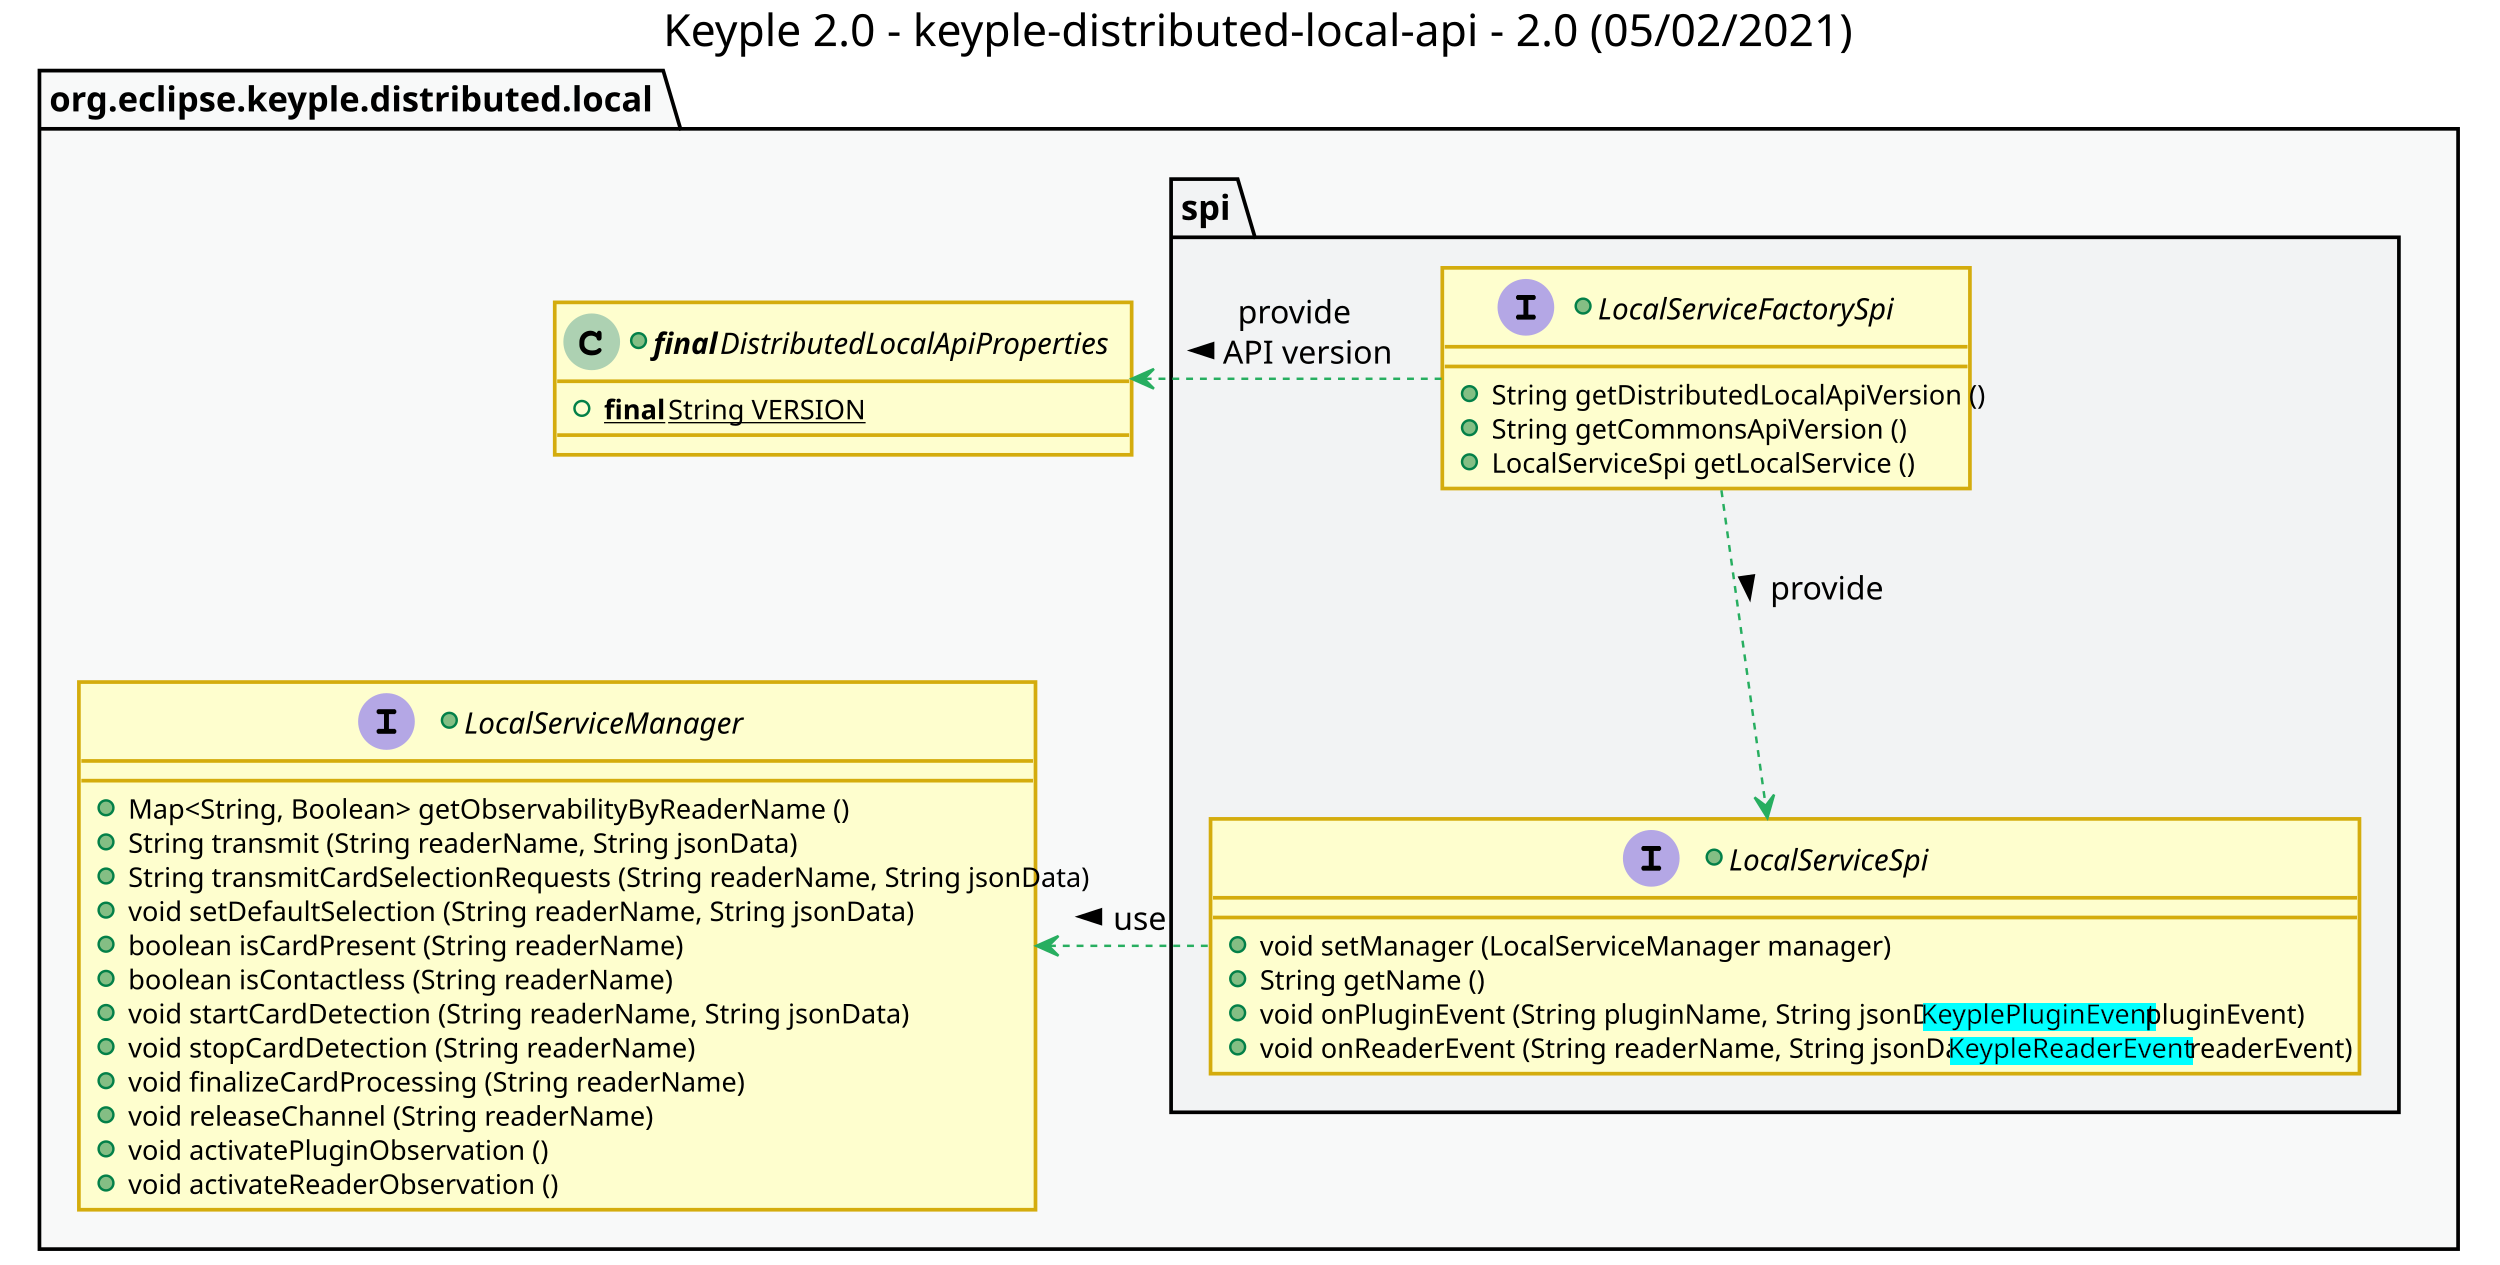
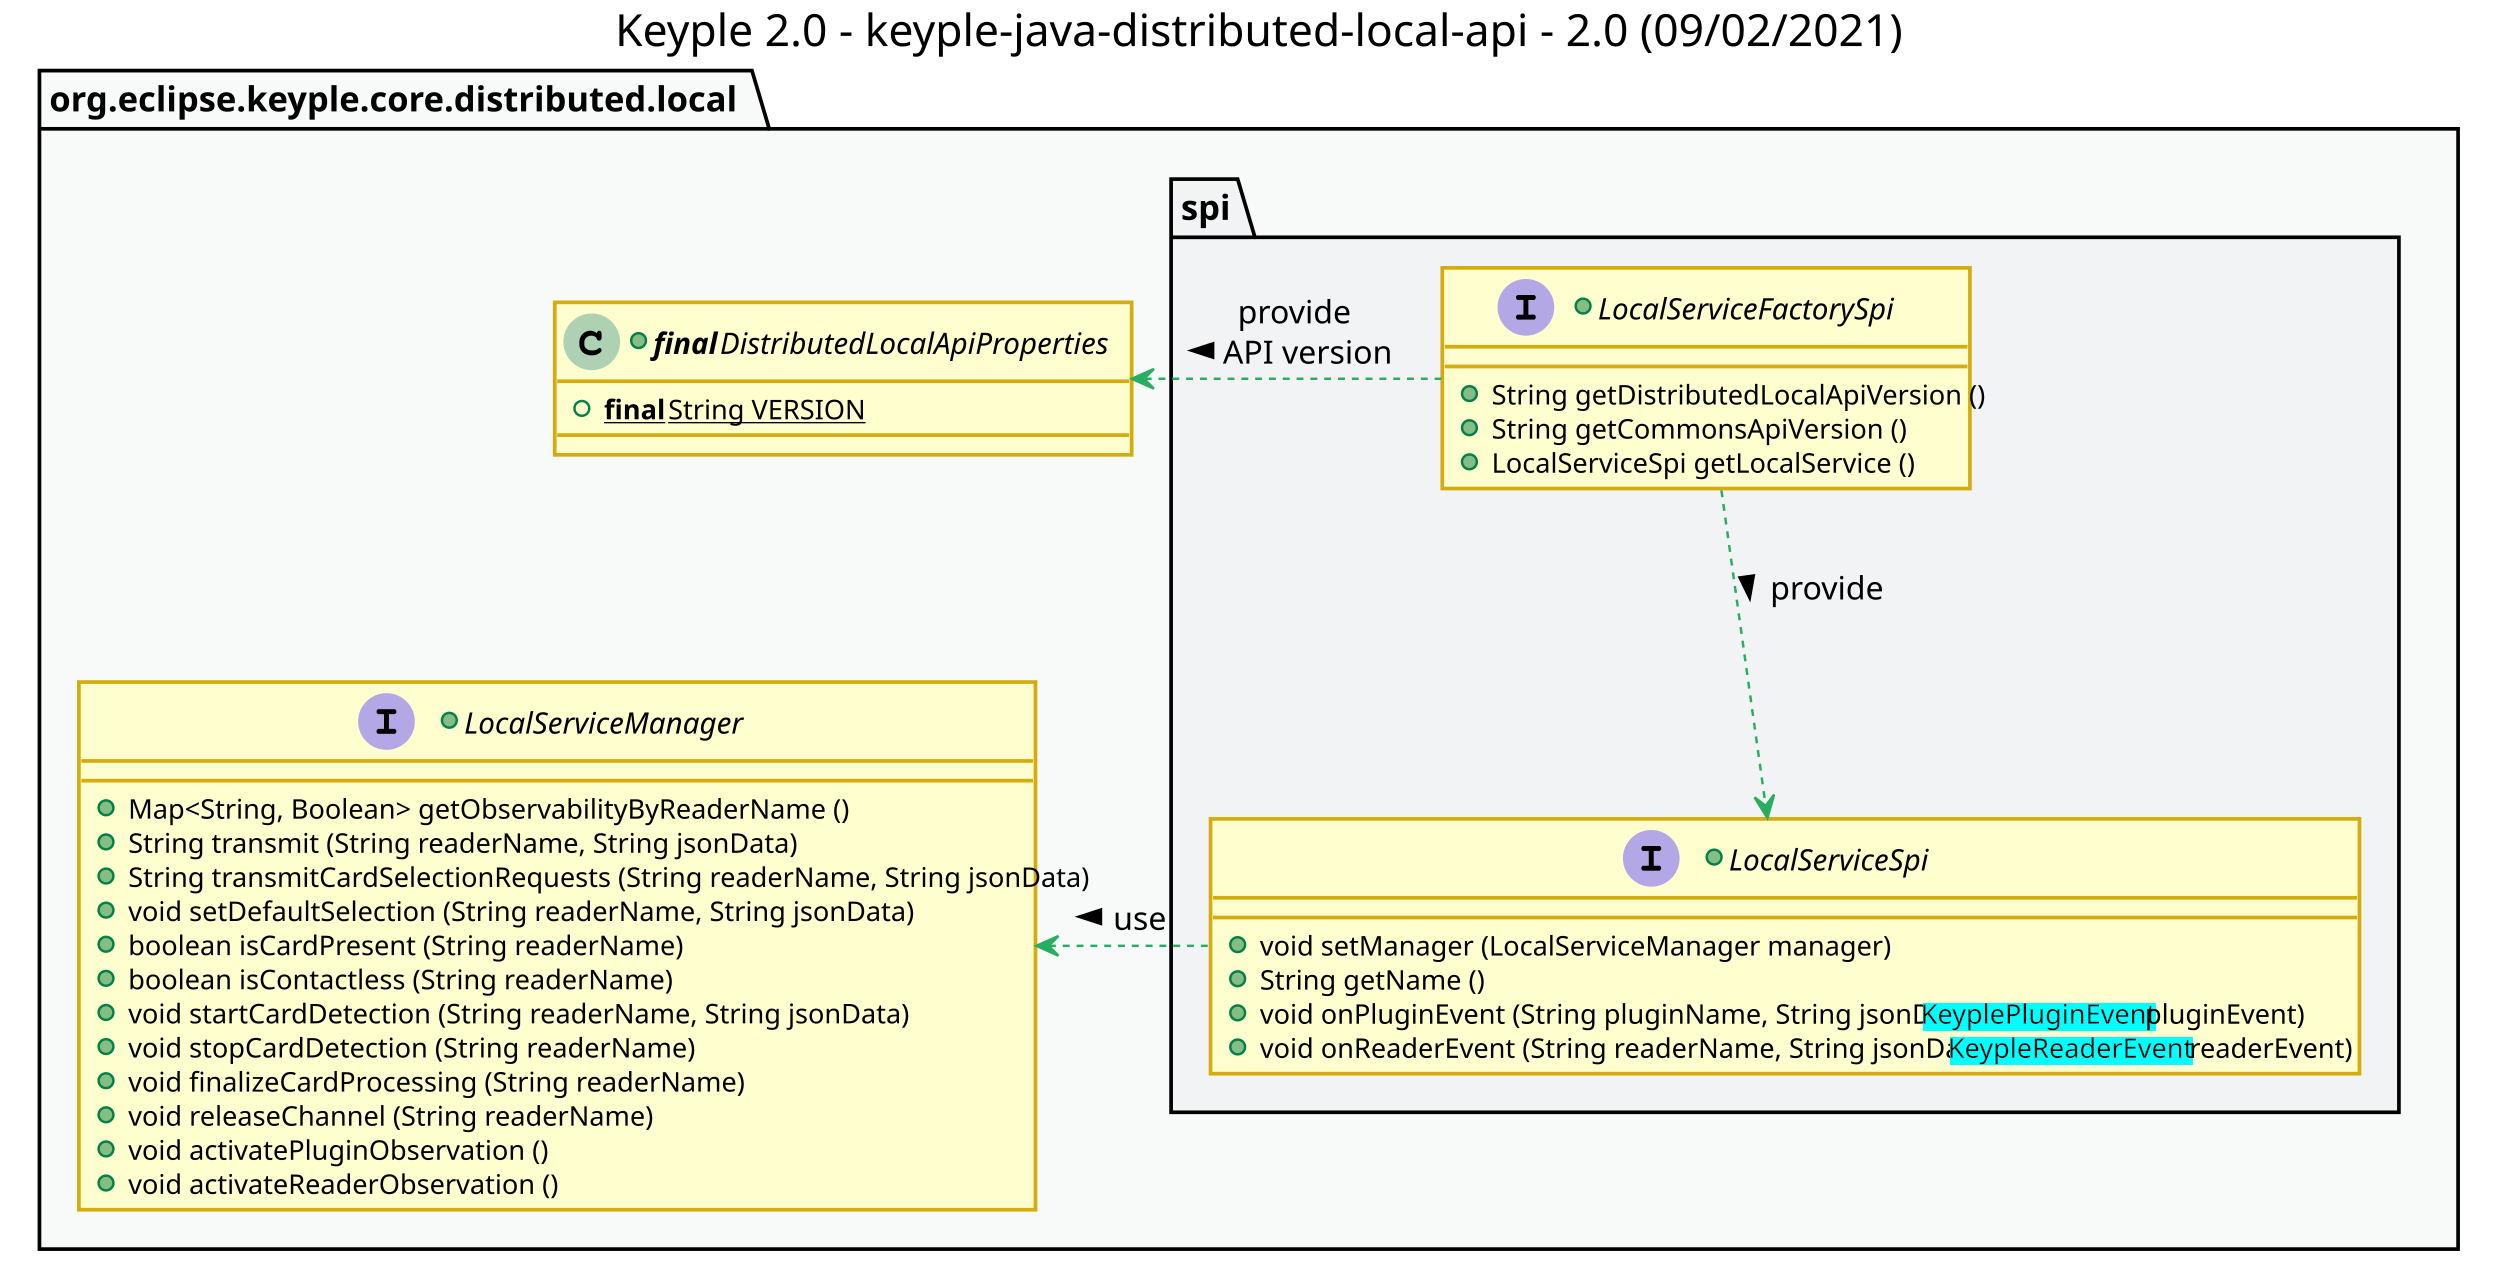
<svg xmlns="http://www.w3.org/2000/svg" contentScriptType="application/ecmascript" contentStyleType="text/css" height="1282.5px" preserveAspectRatio="none" style="width:2535px;height:1282px;" version="1.1" viewBox="0 0 2535 1282" width="2535px" zoomAndPan="magnify">
  <defs>
-     <filter height="1" id="b1jd0j4vb4sqqg0" width="1" x="0" y="0">
+     <filter height="1" id="b1kisjkigzd89c0" width="1" x="0" y="0">
      <feFlood flood-color="#00FFFF" result="flood" />
      <feComposite in="SourceGraphic" in2="flood" operator="over" />
    </filter>
  </defs>
  <g>
-     <text fill="#000000" font-family="sans-serif" font-size="45" lengthAdjust="spacing" textLength="1157.5" x="672.5" y="46.714">Keyple 2.0 - keyple-distributed-local-api - 2.0 (05/02/2021)</text>
-     <polygon fill="#F8F9F9" points="40,71.602,672.5,71.602,690,130.625,2492.5,130.625,2492.5,1266.602,40,1266.602,40,71.602" style="stroke:#000000;stroke-width:3.75;" />
-     <line style="stroke:#000000;stroke-width:3.75;" x1="40" x2="690" y1="130.625" y2="130.625" />
-     <text fill="#000000" font-family="sans-serif" font-size="35" font-weight="bold" lengthAdjust="spacing" textLength="617.5" x="50" y="112.935">org.eclipse.keyple.distributed.local</text>
+     <text fill="#000000" font-family="sans-serif" font-size="45" lengthAdjust="spacing" textLength="1255" x="623.75" y="46.714">Keyple 2.0 - keyple-java-distributed-local-api - 2.0 (09/02/2021)</text>
+     <polygon fill="#F8F9F9" points="40,71.602,762.5,71.602,780,130.625,2492.5,130.625,2492.5,1266.602,40,1266.602,40,71.602" style="stroke:#000000;stroke-width:3.75;" />
+     <line style="stroke:#000000;stroke-width:3.75;" x1="40" x2="780" y1="130.625" y2="130.625" />
+     <text fill="#000000" font-family="sans-serif" font-size="35" font-weight="bold" lengthAdjust="spacing" textLength="707.5" x="50" y="112.935">org.eclipse.keyple.core.distributed.local</text>
    <polygon fill="#F2F3F4" points="1187.5,181.602,1255,181.602,1272.5,240.625,2432.5,240.625,2432.5,1127.852,1187.5,1127.852,1187.5,181.602" style="stroke:#000000;stroke-width:3.75;" />
    <line style="stroke:#000000;stroke-width:3.75;" x1="1187.5" x2="1272.5" y1="240.625" y2="240.625" />
    <text fill="#000000" font-family="sans-serif" font-size="35" font-weight="bold" lengthAdjust="spacing" textLength="52.5" x="1197.5" y="222.935">spi</text>
    <rect codeLine="48" fill="#FEFECE" height="154.59" id="ApiProperties" style="stroke:#D4AC0D;stroke-width:3.75;" width="585" x="562.5" y="306.602" />
    <ellipse cx="600" cy="346.602" fill="#ADD1B2" rx="27.5" ry="27.5" style="stroke:#ADD1B2;stroke-width:2.5;" />
    <path d="M605,337.852 Q605.508,336.602 606.094,335.977 Q606.68,335.352 607.344,335.352 Q608.516,335.352 609.258,336.055 Q610,336.758 610,338.398 L610,342.305 Q610,343.945 609.297,344.648 Q608.594,345.352 607.5,345.352 Q606.523,345.352 605.898,344.922 Q605.273,344.492 605,343.359 Q604.883,342.578 604.453,342.148 Q603.672,341.328 602.266,340.859 Q600.859,340.352 599.453,340.352 Q597.695,340.352 596.211,341.055 Q594.766,341.758 593.633,343.32 Q592.5,344.883 592.5,347.031 L592.5,349.336 Q592.5,351.914 594.609,353.633 Q596.719,355.352 600.469,355.352 Q602.695,355.352 604.258,354.844 Q605.156,354.57 606.172,353.672 Q606.836,353.164 607.188,353.008 Q607.539,352.852 607.969,352.852 Q608.789,352.852 609.375,353.516 Q610,354.141 610,355.039 Q610,355.898 609.141,356.914 Q607.891,358.398 605.898,359.219 Q603.281,360.352 600.078,360.352 Q596.328,360.352 593.32,358.867 Q590.898,357.695 589.18,355.156 Q587.5,352.617 587.5,349.609 L587.5,346.875 Q587.5,343.75 588.984,341.016 Q590.508,338.281 593.125,336.836 Q595.781,335.352 598.75,335.352 Q600.547,335.352 602.109,335.977 Q603.672,336.602 605,337.852 Z " fill="#000000" />
    <ellipse cx="647.5" cy="345.352" fill="#84BE84" rx="7.5" ry="7.5" style="stroke:#038048;stroke-width:2.5;" />
    <text fill="#000000" font-family="sans-serif" font-size="30" font-style="italic" font-weight="bold" lengthAdjust="spacing" textLength="60" x="662.5" y="358.877">final</text>
    <text fill="#000000" font-family="sans-serif" font-size="30" font-style="italic" lengthAdjust="spacing" textLength="410" x="730" y="358.877">DistributedLocalApiProperties</text>
    <line style="stroke:#D4AC0D;stroke-width:3.75;" x1="565" x2="1145" y1="386.602" y2="386.602" />
    <ellipse cx="590" cy="414.102" fill="none" rx="7.5" ry="7.5" style="stroke:#038048;stroke-width:2.5;" />
    <text fill="#000000" font-family="sans-serif" font-size="27.5" font-weight="bold" lengthAdjust="spacing" text-decoration="underline" textLength="57.5" x="612.5" y="425.149">final</text>
    <text fill="#000000" font-family="sans-serif" font-size="27.5" lengthAdjust="spacing" text-decoration="underline" textLength="190" x="677.5" y="425.149">String VERSION</text>
    <line style="stroke:#D4AC0D;stroke-width:3.75;" x1="565" x2="1145" y1="441.191" y2="441.191" />
    <rect codeLine="51" fill="#FEFECE" height="535.078" id="LocalServiceManager" style="stroke:#D4AC0D;stroke-width:3.75;" width="970" x="80" y="691.602" />
    <ellipse cx="391.875" cy="731.602" fill="#B4A7E5" rx="27.5" ry="27.5" style="stroke:#B4A7E5;stroke-width:2.5;" />
    <path d="M394.375,724.102 L394.375,739.102 L399.375,739.102 L400.586,739.102 L401.875,740.664 L401.875,741.602 L401.875,742.539 L400.586,744.102 L399.375,744.102 L384.375,744.102 L383.164,744.102 L381.875,742.539 L381.875,741.602 L381.875,740.664 L383.164,739.102 L384.375,739.102 L389.375,739.102 L389.375,724.102 L384.375,724.102 L383.164,724.102 L381.875,722.539 L381.875,721.602 L381.875,720.664 L383.164,719.102 L384.375,719.102 L399.375,719.102 L400.586,719.102 L401.875,720.664 L401.875,721.602 L401.875,722.539 L400.586,724.102 L399.375,724.102 L394.375,724.102 Z " fill="#000000" />
    <ellipse cx="455.625" cy="730.352" fill="#84BE84" rx="7.5" ry="7.5" style="stroke:#038048;stroke-width:2.5;" />
    <text fill="#000000" font-family="sans-serif" font-size="30" font-style="italic" lengthAdjust="spacing" textLength="297.5" x="470.625" y="743.877">LocalServiceManager</text>
    <line style="stroke:#D4AC0D;stroke-width:3.75;" x1="82.5" x2="1047.5" y1="771.602" y2="771.602" />
    <line style="stroke:#D4AC0D;stroke-width:3.75;" x1="82.5" x2="1047.5" y1="791.602" y2="791.602" />
    <ellipse cx="107.5" cy="819.102" fill="#84BE84" rx="7.5" ry="7.5" style="stroke:#038048;stroke-width:2.5;" />
    <text fill="#000000" font-family="sans-serif" font-size="27.5" lengthAdjust="spacing" textLength="680" x="130" y="830.149">Map&lt;String, Boolean&gt; getObservabilityByReaderName ()</text>
    <ellipse cx="107.5" cy="853.691" fill="#84BE84" rx="7.5" ry="7.5" style="stroke:#038048;stroke-width:2.5;" />
    <text fill="#000000" font-family="sans-serif" font-size="27.5" lengthAdjust="spacing" textLength="622.5" x="130" y="864.739">String transmit (String readerName, String jsonData)</text>
    <ellipse cx="107.5" cy="888.281" fill="#84BE84" rx="7.5" ry="7.5" style="stroke:#038048;stroke-width:2.5;" />
    <text fill="#000000" font-family="sans-serif" font-size="27.5" lengthAdjust="spacing" textLength="905" x="130" y="899.329">String transmitCardSelectionRequests (String readerName, String jsonData)</text>
    <ellipse cx="107.5" cy="922.871" fill="#84BE84" rx="7.5" ry="7.5" style="stroke:#038048;stroke-width:2.5;" />
    <text fill="#000000" font-family="sans-serif" font-size="27.5" lengthAdjust="spacing" textLength="740" x="130" y="933.918">void setDefaultSelection (String readerName, String jsonData)</text>
    <ellipse cx="107.5" cy="957.461" fill="#84BE84" rx="7.5" ry="7.5" style="stroke:#038048;stroke-width:2.5;" />
    <text fill="#000000" font-family="sans-serif" font-size="27.5" lengthAdjust="spacing" textLength="525" x="130" y="968.508">boolean isCardPresent (String readerName)</text>
    <ellipse cx="107.5" cy="992.051" fill="#84BE84" rx="7.5" ry="7.5" style="stroke:#038048;stroke-width:2.5;" />
    <text fill="#000000" font-family="sans-serif" font-size="27.5" lengthAdjust="spacing" textLength="517.5" x="130" y="1003.098">boolean isContactless (String readerName)</text>
    <ellipse cx="107.5" cy="1026.641" fill="#84BE84" rx="7.5" ry="7.5" style="stroke:#038048;stroke-width:2.5;" />
    <text fill="#000000" font-family="sans-serif" font-size="27.5" lengthAdjust="spacing" textLength="732.5" x="130" y="1037.688">void startCardDetection (String readerName, String jsonData)</text>
    <ellipse cx="107.5" cy="1061.23" fill="#84BE84" rx="7.5" ry="7.5" style="stroke:#038048;stroke-width:2.5;" />
    <text fill="#000000" font-family="sans-serif" font-size="27.5" lengthAdjust="spacing" textLength="532.5" x="130" y="1072.278">void stopCardDetection (String readerName)</text>
    <ellipse cx="107.5" cy="1095.82" fill="#84BE84" rx="7.5" ry="7.5" style="stroke:#038048;stroke-width:2.5;" />
    <text fill="#000000" font-family="sans-serif" font-size="27.5" lengthAdjust="spacing" textLength="587.5" x="130" y="1106.868">void finalizeCardProcessing (String readerName)</text>
    <ellipse cx="107.5" cy="1130.41" fill="#84BE84" rx="7.5" ry="7.5" style="stroke:#038048;stroke-width:2.5;" />
    <text fill="#000000" font-family="sans-serif" font-size="27.5" lengthAdjust="spacing" textLength="497.5" x="130" y="1141.457">void releaseChannel (String readerName)</text>
    <ellipse cx="107.5" cy="1165" fill="#84BE84" rx="7.5" ry="7.5" style="stroke:#038048;stroke-width:2.5;" />
    <text fill="#000000" font-family="sans-serif" font-size="27.5" lengthAdjust="spacing" textLength="397.5" x="130" y="1176.047">void activatePluginObservation ()</text>
    <ellipse cx="107.5" cy="1199.59" fill="#84BE84" rx="7.5" ry="7.5" style="stroke:#038048;stroke-width:2.5;" />
    <text fill="#000000" font-family="sans-serif" font-size="27.5" lengthAdjust="spacing" textLength="415" x="130" y="1210.637">void activateReaderObservation ()</text>
    <rect codeLine="66" fill="#FEFECE" height="223.769" id="LocalServiceFactorySpi" style="stroke:#D4AC0D;stroke-width:3.75;" width="535" x="1462.5" y="271.602" />
    <ellipse cx="1547.25" cy="311.602" fill="#B4A7E5" rx="27.5" ry="27.5" style="stroke:#B4A7E5;stroke-width:2.5;" />
    <path d="M1549.75,304.102 L1549.75,319.102 L1554.75,319.102 L1555.961,319.102 L1557.25,320.664 L1557.25,321.602 L1557.25,322.539 L1555.961,324.102 L1554.75,324.102 L1539.75,324.102 L1538.539,324.102 L1537.25,322.539 L1537.25,321.602 L1537.25,320.664 L1538.539,319.102 L1539.75,319.102 L1544.75,319.102 L1544.75,304.102 L1539.75,304.102 L1538.539,304.102 L1537.25,302.539 L1537.25,301.602 L1537.25,300.664 L1538.539,299.102 L1539.75,299.102 L1554.75,299.102 L1555.961,299.102 L1557.25,300.664 L1557.25,301.602 L1557.25,302.539 L1555.961,304.102 L1554.75,304.102 L1549.75,304.102 Z " fill="#000000" />
    <ellipse cx="1605.25" cy="310.352" fill="#84BE84" rx="7.5" ry="7.5" style="stroke:#038048;stroke-width:2.5;" />
    <text fill="#000000" font-family="sans-serif" font-size="30" font-style="italic" lengthAdjust="spacing" textLength="322.5" x="1620.25" y="323.877">LocalServiceFactorySpi</text>
    <line style="stroke:#D4AC0D;stroke-width:3.75;" x1="1465" x2="1995" y1="351.602" y2="351.602" />
    <line style="stroke:#D4AC0D;stroke-width:3.75;" x1="1465" x2="1995" y1="371.602" y2="371.602" />
    <ellipse cx="1490" cy="399.102" fill="#84BE84" rx="7.5" ry="7.5" style="stroke:#038048;stroke-width:2.5;" />
    <text fill="#000000" font-family="sans-serif" font-size="27.5" lengthAdjust="spacing" textLength="470" x="1512.5" y="410.149">String getDistributedLocalApiVersion ()</text>
    <ellipse cx="1490" cy="433.691" fill="#84BE84" rx="7.5" ry="7.5" style="stroke:#038048;stroke-width:2.5;" />
    <text fill="#000000" font-family="sans-serif" font-size="27.5" lengthAdjust="spacing" textLength="395" x="1512.5" y="444.739">String getCommonsApiVersion ()</text>
    <ellipse cx="1490" cy="468.281" fill="#84BE84" rx="7.5" ry="7.5" style="stroke:#038048;stroke-width:2.5;" />
    <text fill="#000000" font-family="sans-serif" font-size="27.5" lengthAdjust="spacing" textLength="425" x="1512.5" y="479.329">LocalServiceSpi getLocalService ()</text>
    <rect codeLine="71" fill="#FEFECE" height="258.359" id="LocalServiceSpi" style="stroke:#D4AC0D;stroke-width:3.75;" width="1165" x="1227.5" y="830.352" />
    <ellipse cx="1674.375" cy="870.352" fill="#B4A7E5" rx="27.5" ry="27.5" style="stroke:#B4A7E5;stroke-width:2.5;" />
    <path d="M1676.875,862.852 L1676.875,877.852 L1681.875,877.852 L1683.086,877.852 L1684.375,879.414 L1684.375,880.352 L1684.375,881.289 L1683.086,882.852 L1681.875,882.852 L1666.875,882.852 L1665.664,882.852 L1664.375,881.289 L1664.375,880.352 L1664.375,879.414 L1665.664,877.852 L1666.875,877.852 L1671.875,877.852 L1671.875,862.852 L1666.875,862.852 L1665.664,862.852 L1664.375,861.289 L1664.375,860.352 L1664.375,859.414 L1665.664,857.852 L1666.875,857.852 L1681.875,857.852 L1683.086,857.852 L1684.375,859.414 L1684.375,860.352 L1684.375,861.289 L1683.086,862.852 L1681.875,862.852 L1676.875,862.852 Z " fill="#000000" />
    <ellipse cx="1738.125" cy="869.102" fill="#84BE84" rx="7.5" ry="7.5" style="stroke:#038048;stroke-width:2.5;" />
    <text fill="#000000" font-family="sans-serif" font-size="30" font-style="italic" lengthAdjust="spacing" textLength="222.5" x="1753.125" y="882.627">LocalServiceSpi</text>
    <line style="stroke:#D4AC0D;stroke-width:3.75;" x1="1230" x2="2390" y1="910.352" y2="910.352" />
    <line style="stroke:#D4AC0D;stroke-width:3.75;" x1="1230" x2="2390" y1="930.352" y2="930.352" />
    <ellipse cx="1255" cy="957.852" fill="#84BE84" rx="7.5" ry="7.5" style="stroke:#038048;stroke-width:2.5;" />
    <text fill="#000000" font-family="sans-serif" font-size="27.5" lengthAdjust="spacing" textLength="602.5" x="1277.5" y="968.899">void setManager (LocalServiceManager manager)</text>
    <ellipse cx="1255" cy="992.441" fill="#84BE84" rx="7.5" ry="7.5" style="stroke:#038048;stroke-width:2.5;" />
    <text fill="#000000" font-family="sans-serif" font-size="27.5" lengthAdjust="spacing" textLength="210" x="1277.5" y="1003.489">String getName ()</text>
    <ellipse cx="1255" cy="1027.031" fill="#84BE84" rx="7.5" ry="7.5" style="stroke:#038048;stroke-width:2.5;" />
    <text fill="#000000" font-family="sans-serif" font-size="27.5" lengthAdjust="spacing" textLength="662.5" x="1277.5" y="1038.079">void onPluginEvent (String pluginName, String jsonData,</text>
-     <text fill="#000000" filter="url(#b1jd0j4vb4sqqg0)" font-family="sans-serif" font-size="27.5" lengthAdjust="spacing" textLength="220" x="1947.5" y="1038.079">KeyplePluginEvent</text>
+     <text fill="#000000" filter="url(#b1kisjkigzd89c0)" font-family="sans-serif" font-size="27.5" lengthAdjust="spacing" textLength="220" x="1947.5" y="1038.079">KeyplePluginEvent</text>
    <text fill="#000000" font-family="sans-serif" font-size="27.5" lengthAdjust="spacing" textLength="147.5" x="2175" y="1038.079">pluginEvent)</text>
    <ellipse cx="1255" cy="1061.621" fill="#84BE84" rx="7.5" ry="7.5" style="stroke:#038048;stroke-width:2.5;" />
    <text fill="#000000" font-family="sans-serif" font-size="27.5" lengthAdjust="spacing" textLength="690" x="1277.5" y="1072.668">void onReaderEvent (String readerName, String jsonData,</text>
-     <text fill="#000000" filter="url(#b1jd0j4vb4sqqg0)" font-family="sans-serif" font-size="27.5" lengthAdjust="spacing" textLength="237.5" x="1975" y="1072.668">KeypleReaderEvent</text>
+     <text fill="#000000" filter="url(#b1kisjkigzd89c0)" font-family="sans-serif" font-size="27.5" lengthAdjust="spacing" textLength="237.5" x="1975" y="1072.668">KeypleReaderEvent</text>
    <text fill="#000000" font-family="sans-serif" font-size="27.5" lengthAdjust="spacing" textLength="157.5" x="2220" y="1072.668">readerEvent)</text>
    <path codeLine="82" d="M1160.737,384.102 C1258.892,384.102 1366.807,384.102 1462.04,384.102 " fill="none" id="ApiProperties-backto-LocalServiceFactorySpi" style="stroke:#27AE60;stroke-width:2.5;stroke-dasharray:7.0,7.0;" />
    <polygon fill="#27AE60" points="1147.58,384.102,1170.08,394.102,1160.08,384.102,1170.08,374.102,1147.58,384.102" style="stroke:#27AE60;stroke-width:2.5;" />
    <text fill="#000000" font-family="sans-serif" font-size="32.5" lengthAdjust="spacing" textLength="100" x="1255" y="327.839">provide</text>
    <polygon fill="#000000" points="1207.5,355.42,1230.113,362.767,1230.113,348.073,1207.5,355.42" style="stroke:#000000;stroke-width:2.5;" />
    <text fill="#000000" font-family="sans-serif" font-size="32.5" lengthAdjust="spacing" textLength="162.5" x="1240" y="368.718">API version</text>
    <path codeLine="83" d="M1745.52,497.179 C1758.305,588.272 1776.51,717.992 1790.318,816.372 " fill="none" id="LocalServiceFactorySpi-to-LocalServiceSpi" style="stroke:#27AE60;stroke-width:2.5;stroke-dasharray:7.0,7.0;" />
    <polygon fill="#27AE60" points="1792.15,829.429,1798.929,805.758,1790.414,817.05,1779.122,808.536,1792.15,829.429" style="stroke:#27AE60;stroke-width:2.5;" />
    <polygon fill="#000000" points="1774.237,606.92,1778.37,583.505,1763.819,585.548,1774.237,606.92" style="stroke:#000000;stroke-width:2.5;" />
    <text fill="#000000" font-family="sans-serif" font-size="32.5" lengthAdjust="spacing" textLength="100" x="1795" y="607.839">provide</text>
    <path codeLine="85" d="M1063.672,959.102 C1117.27,959.102 1172.142,959.102 1226.615,959.102 " fill="none" id="LocalServiceManager-backto-LocalServiceSpi" style="stroke:#27AE60;stroke-width:2.5;stroke-dasharray:7.0,7.0;" />
    <polygon fill="#27AE60" points="1050.807,959.102,1073.307,969.102,1063.307,959.102,1073.307,949.102,1050.807,959.102" style="stroke:#27AE60;stroke-width:2.5;" />
    <polygon fill="#000000" points="1093.75,929.541,1116.363,936.888,1116.363,922.194,1093.75,929.541" style="stroke:#000000;stroke-width:2.5;" />
    <text fill="#000000" font-family="sans-serif" font-size="32.5" lengthAdjust="spacing" textLength="52.5" x="1128.75" y="942.839">use</text>
  </g>
</svg>
